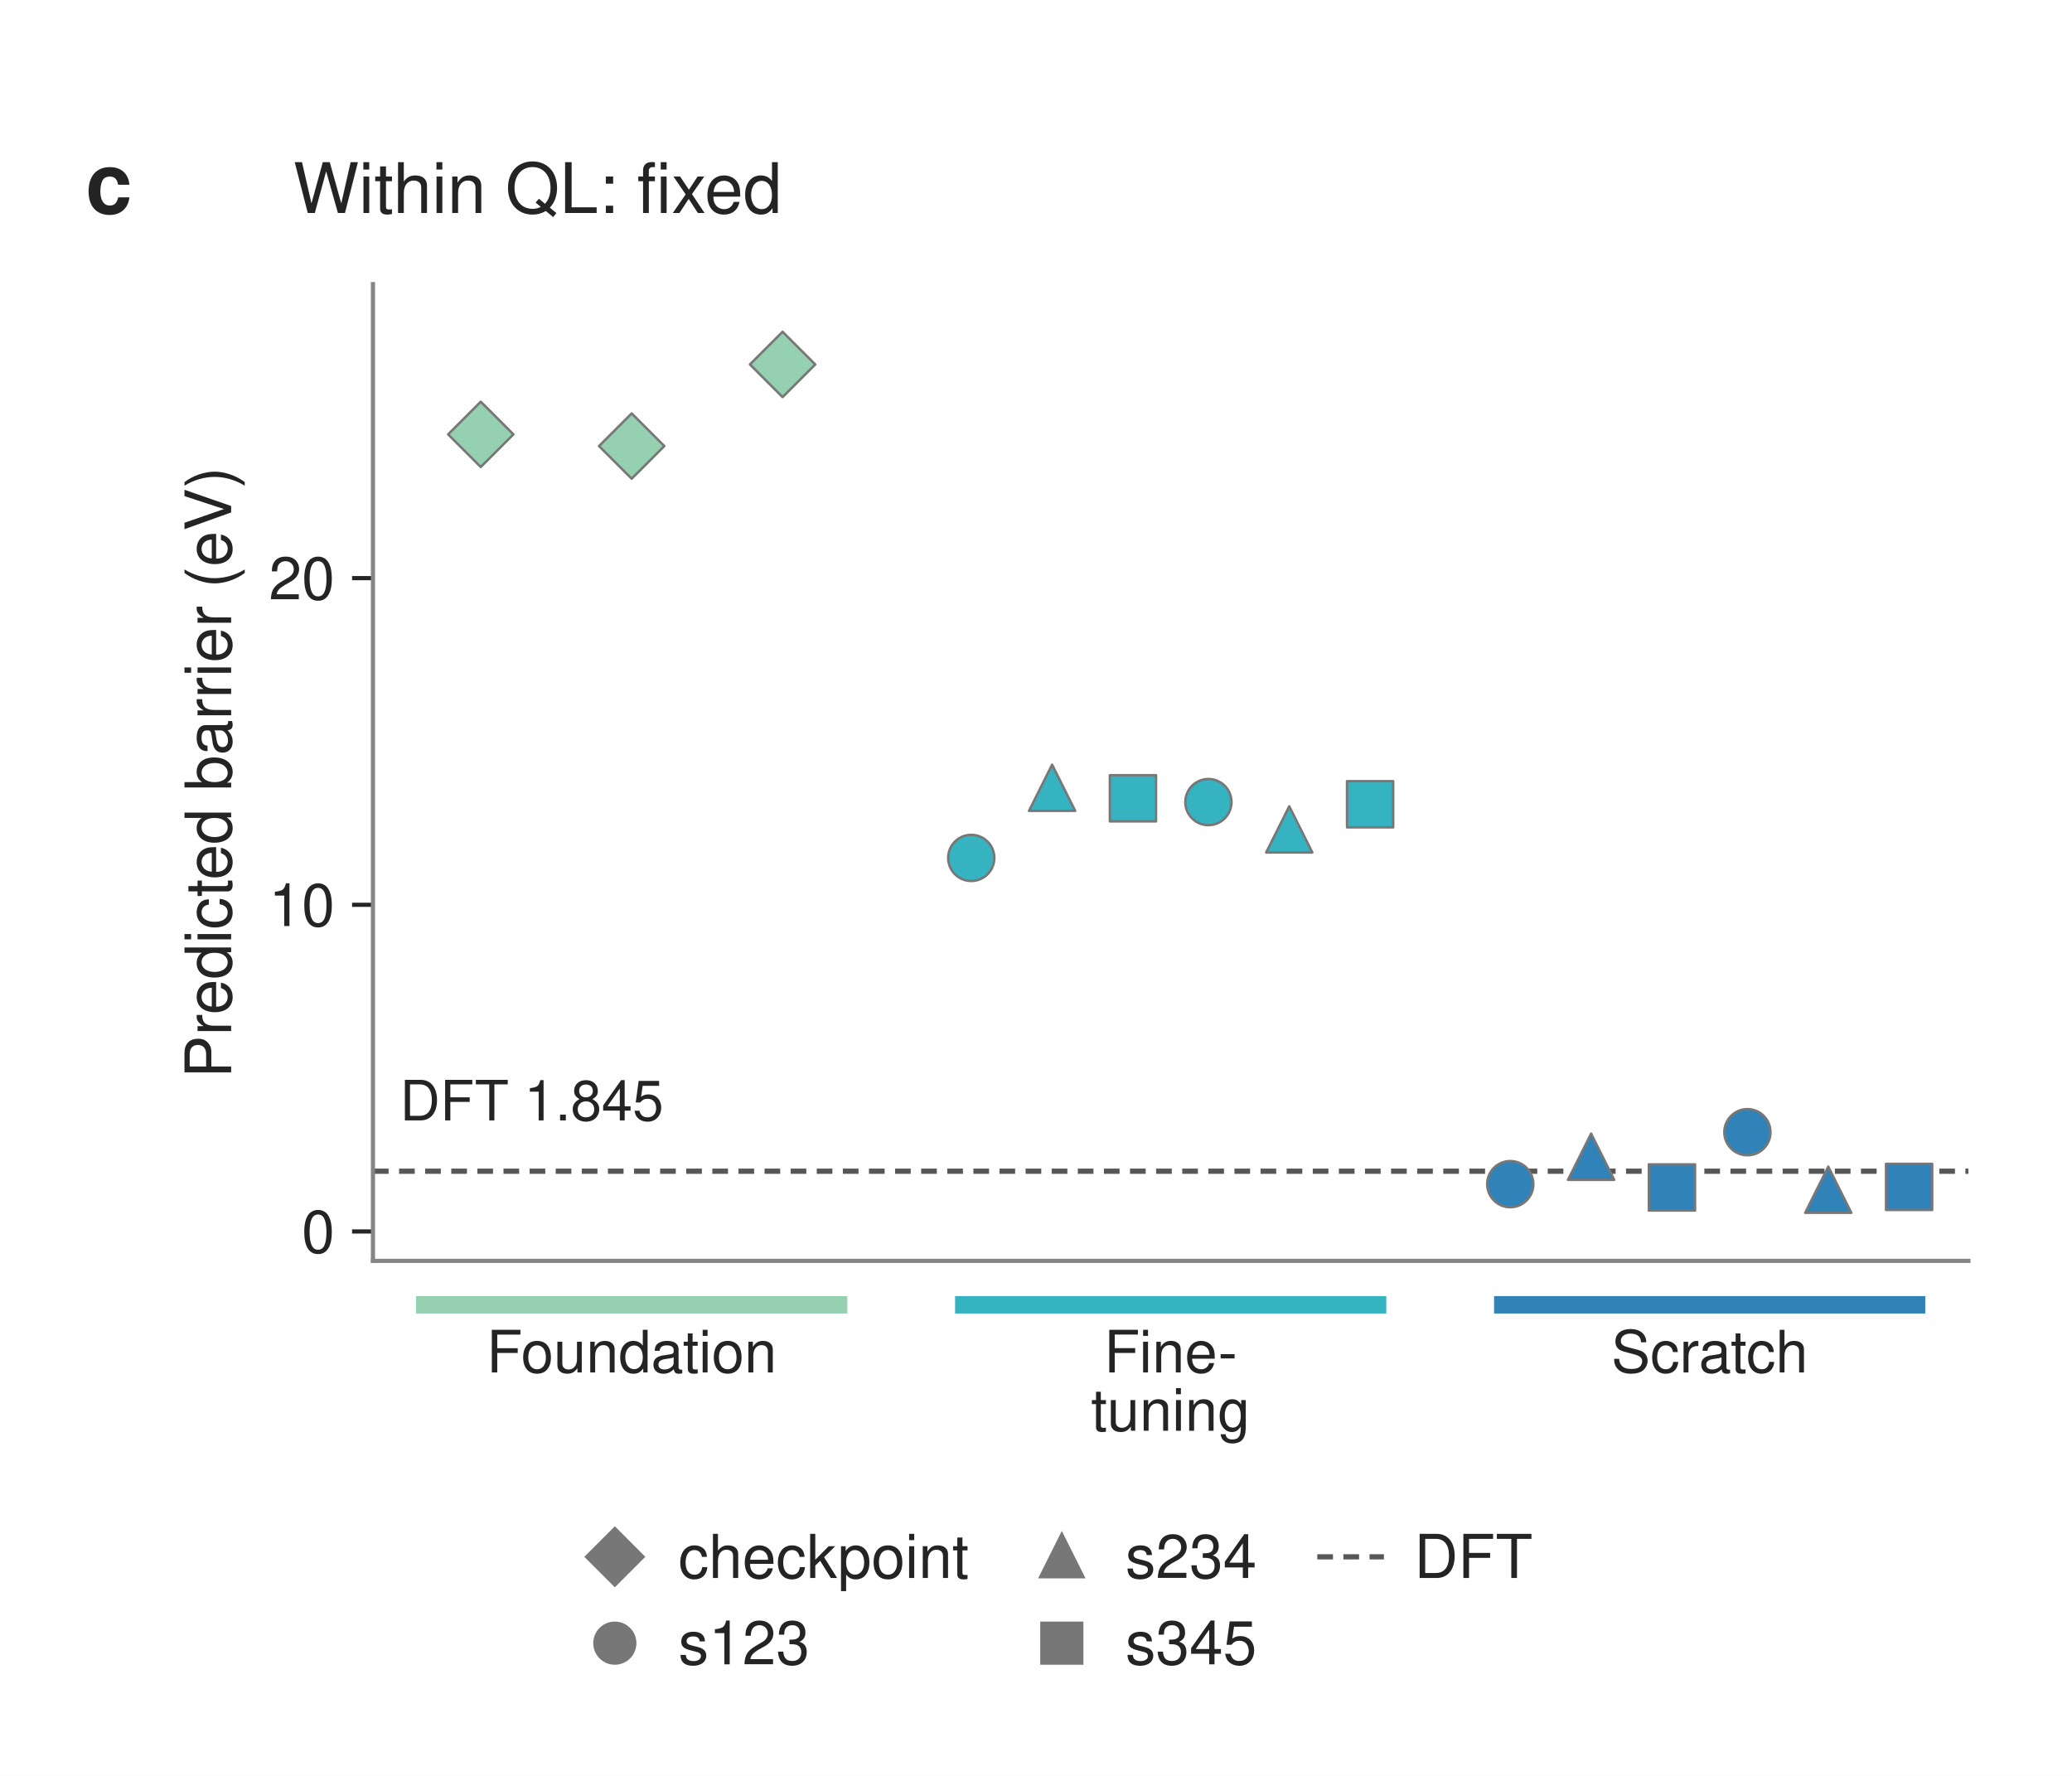
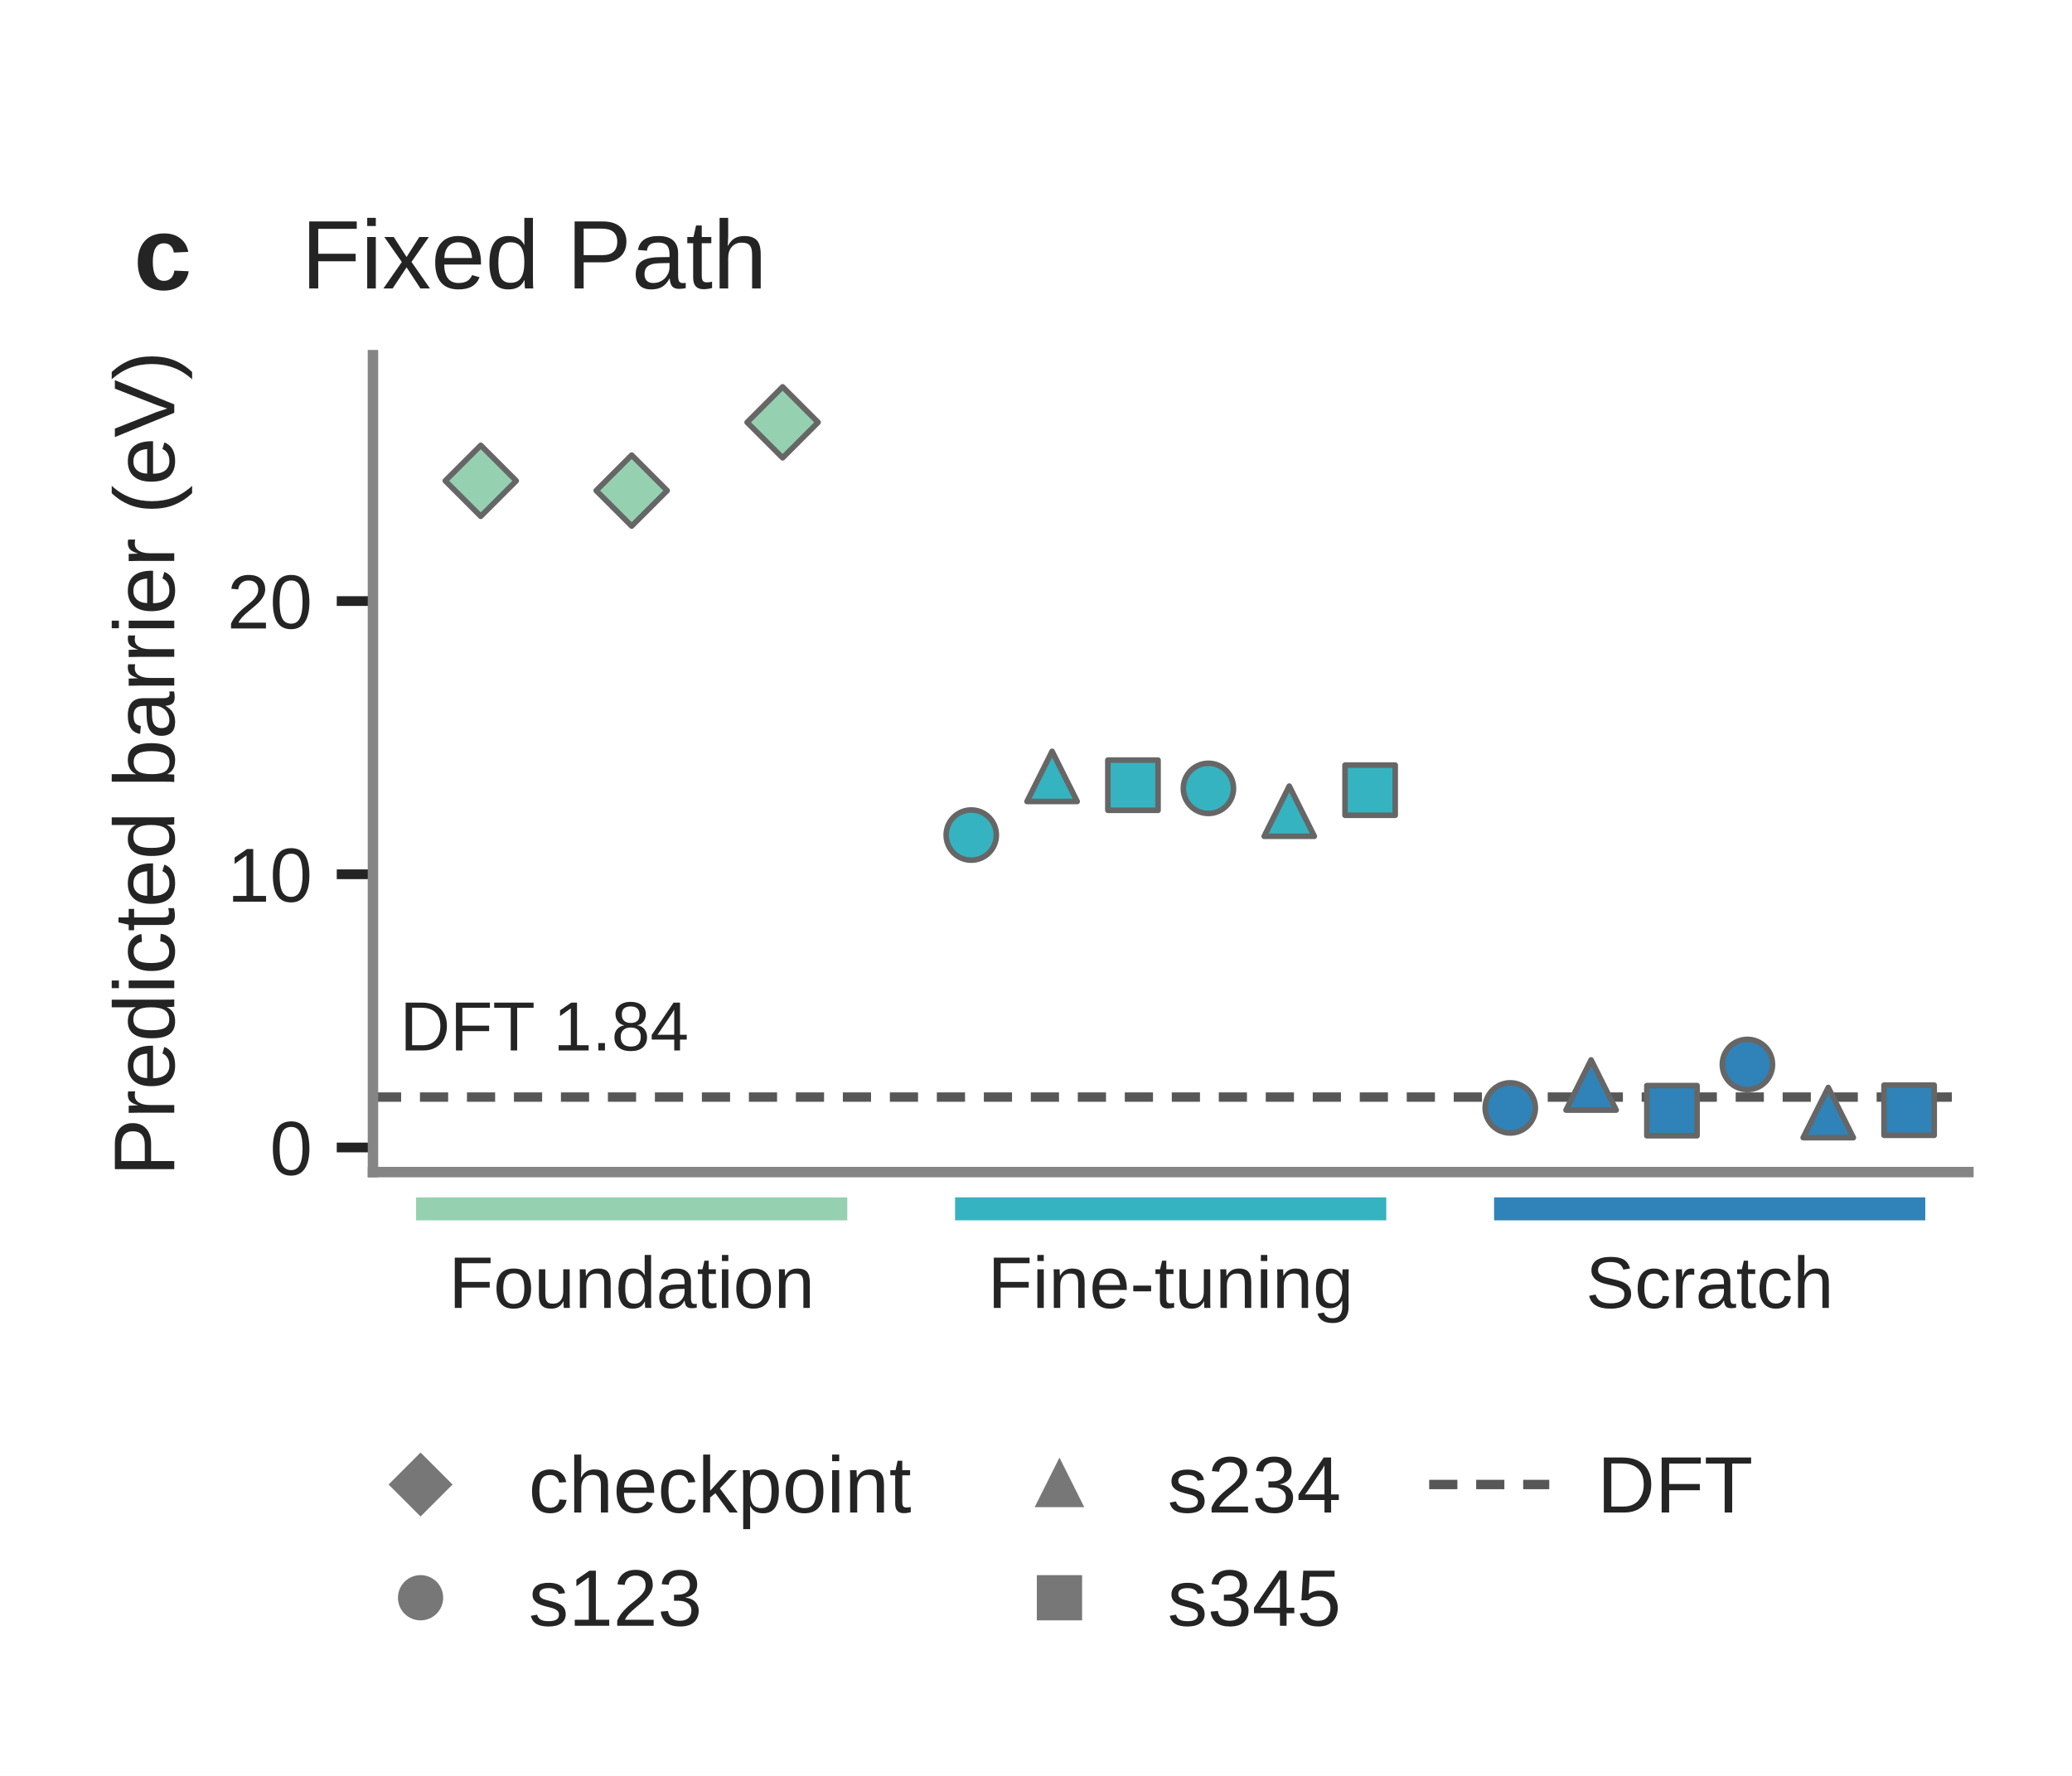
<svg xmlns="http://www.w3.org/2000/svg" xmlns:xlink="http://www.w3.org/1999/xlink" width="297.638pt" height="255.118pt" viewBox="0 0 297.638 255.118" version="1.1">
  <defs>
    <style type="text/css">*{stroke-linejoin: round; stroke-linecap: butt}</style>
  </defs>
  <g id="figure_1">
    <g id="patch_1">
      <path d="M 0 255.118  L 297.638 255.118  L 297.638 0  L 0 0  z " style="fill: #ffffff" />
    </g>
    <g id="axes_1">
      <g id="patch_2">
-         <path d="M 53.575 181.134  L 282.756 181.134  L 282.756 40.819  L 53.575 40.819  z " style="fill: #ffffff" />
+         <path d="M 53.575 168.378  L 282.756 168.378  L 282.756 51.024  L 53.575 51.024  z " style="fill: #ffffff" />
      </g>
      <g id="line2d_1">
-         <path d="M 53.575 168.253  L 282.756 168.253  " clip-path="url(#p133db8ae9e)" style="fill: none; stroke-dasharray: 2.25,1.5; stroke-dashoffset: 0; stroke: #575757; stroke-width: 0.75" />
+         <path d="M 53.575 157.605  L 282.756 157.605  " clip-path="url(#p11d191789d)" style="fill: none; stroke-dasharray: 4.05,2.7; stroke-dashoffset: 0; stroke: #575757; stroke-width: 1.35" />
      </g>
      <g id="matplotlib.axis_1">
        <g id="xtick_1">
          <g id="line2d_2" />
          <g id="text_1">
-             <text style="fill: #242424; font: 8.4px 'Helvetica'; text-anchor: middle" x="90.739" y="197.16" transform="rotate(-0 90.73931 197.1595)">Foundation</text>
+             <text style="fill: #242424; font: 10.5px 'Arial'; text-anchor: middle" x="90.739" y="187.894" transform="rotate(-0 90.73931 187.8937)">Foundation</text>
          </g>
        </g>
        <g id="xtick_2">
          <g id="line2d_3" />
          <g id="text_2">
-             <text style="fill: #242424; font: 8.4px 'Helvetica'" transform="translate(158.5972 197.1595)">Fine-</text>
-             <text style="fill: #242424; font: 8.4px 'Helvetica'" transform="translate(156.723 205.5387)">tuning</text>
+             <text style="fill: #242424; font: 10.5px 'Arial'; text-anchor: middle" x="168.165" y="187.894" transform="rotate(-0 168.1654 187.8937)">Fine-tuning</text>
          </g>
        </g>
        <g id="xtick_3">
          <g id="line2d_4" />
          <g id="text_3">
-             <text style="fill: #242424; font: 8.4px 'Helvetica'; text-anchor: middle" x="245.591" y="197.16" transform="rotate(-0 245.5914 197.1595)">Scratch</text>
+             <text style="fill: #242424; font: 10.5px 'Arial'; text-anchor: middle" x="245.591" y="187.894" transform="rotate(-0 245.5914 187.8937)">Scratch</text>
          </g>
        </g>
      </g>
      <g id="matplotlib.axis_2">
        <g id="ytick_1">
          <g id="line2d_5">
            <defs>
-               <path id="m67b87a54c6" d="M 0 0  L -3 0  " style="stroke: #242424; stroke-width: 0.6" />
+               <path id="mec36cdccc8" d="M 0 0  L -5.2 0  " style="stroke: #242424; stroke-width: 1.4" />
            </defs>
            <g>
-               <use xlink:href="#m67b87a54c6" x="53.575" y="176.91" style="fill: #242424; stroke: #242424; stroke-width: 0.6" />
+               <use xlink:href="#mec36cdccc8" x="53.575" y="164.846" style="fill: #242424; stroke: #242424; stroke-width: 1.4" />
            </g>
          </g>
          <g id="text_4">
-             <text style="fill: #242424; font: 8.5px 'Helvetica'; text-anchor: end" x="48.075" y="179.959" transform="rotate(-0 48.0748 179.959)">0</text>
+             <text style="fill: #242424; font: 11px 'Arial'; text-anchor: end" x="44.875" y="168.782" transform="rotate(-0 44.8748 168.7823)">0</text>
          </g>
        </g>
        <g id="ytick_2">
          <g id="line2d_6">
            <g>
-               <use xlink:href="#m67b87a54c6" x="53.575" y="129.982" style="fill: #242424; stroke: #242424; stroke-width: 0.6" />
+               <use xlink:href="#mec36cdccc8" x="53.575" y="125.597" style="fill: #242424; stroke: #242424; stroke-width: 1.4" />
            </g>
          </g>
          <g id="text_5">
-             <text style="fill: #242424; font: 8.5px 'Helvetica'; text-anchor: end" x="48.075" y="133.031" transform="rotate(-0 48.0748 133.031)">10</text>
+             <text style="fill: #242424; font: 11px 'Arial'; text-anchor: end" x="44.875" y="129.533" transform="rotate(-0 44.8748 129.5334)">10</text>
          </g>
        </g>
        <g id="ytick_3">
          <g id="line2d_7">
            <g>
-               <use xlink:href="#m67b87a54c6" x="53.575" y="83.054" style="fill: #242424; stroke: #242424; stroke-width: 0.6" />
+               <use xlink:href="#mec36cdccc8" x="53.575" y="86.348" style="fill: #242424; stroke: #242424; stroke-width: 1.4" />
            </g>
          </g>
          <g id="text_6">
-             <text style="fill: #242424; font: 8.5px 'Helvetica'; text-anchor: end" x="48.075" y="86.103" transform="rotate(-0 48.0748 86.10288)">20</text>
+             <text style="fill: #242424; font: 11px 'Arial'; text-anchor: end" x="44.875" y="90.284" transform="rotate(-0 44.8748 90.28446)">20</text>
          </g>
        </g>
        <g id="text_7">
-           <text style="fill: #242424; font: 9.2px 'Helvetica'; text-anchor: middle" x="33.204" y="110.976" transform="rotate(-90 33.20358 110.9764)">Predicted barrier (eV)</text>
+           <text style="fill: #242424; font: 12.4px 'Arial'; text-anchor: middle" x="25.031" y="109.701" transform="rotate(-90 25.03093 109.7008)">Predicted barrier (eV)</text>
        </g>
      </g>
      <g id="line2d_8">
-         <path d="M 59.769 187.448  L 121.71 187.448  " style="fill: none; stroke: #95d1b1; stroke-width: 2.5" />
+         <path d="M 59.769 173.659  L 121.71 173.659  " style="fill: none; stroke: #95d1b1; stroke-width: 3.3" />
      </g>
      <g id="line2d_9">
-         <path d="M 137.195 187.448  L 199.136 187.448  " style="fill: none; stroke: #36b3c0; stroke-width: 2.5" />
+         <path d="M 137.195 173.659  L 199.136 173.659  " style="fill: none; stroke: #36b3c0; stroke-width: 3.3" />
      </g>
      <g id="line2d_10">
-         <path d="M 214.621 187.448  L 276.562 187.448  " style="fill: none; stroke: #2f83b8; stroke-width: 2.5" />
+         <path d="M 214.621 173.659  L 276.562 173.659  " style="fill: none; stroke: #2f83b8; stroke-width: 3.3" />
      </g>
      <g id="patch_3">
-         <path d="M 53.575 181.134  L 53.575 40.819  " style="fill: none; stroke: #858585; stroke-width: 0.6; stroke-linejoin: miter; stroke-linecap: square" />
+         <path d="M 53.575 168.378  L 53.575 51.024  " style="fill: none; stroke: #858585; stroke-width: 1.5; stroke-linejoin: miter; stroke-linecap: square" />
      </g>
      <g id="patch_4">
-         <path d="M 53.575 181.134  L 282.756 181.134  " style="fill: none; stroke: #858585; stroke-width: 0.6; stroke-linejoin: miter; stroke-linecap: square" />
+         <path d="M 53.575 168.378  L 282.756 168.378  " style="fill: none; stroke: #858585; stroke-width: 1.5; stroke-linejoin: miter; stroke-linecap: square" />
      </g>
      <g id="text_8">
-         <text style="fill: #242424; font: 700 12px 'Helvetica'; text-anchor: start" x="12.322" y="30.6" transform="rotate(-0 12.32221 30.60033)">c</text>
+         <text style="fill: #242424; font: 700 15px 'Arial'; text-anchor: start" x="19.198" y="41.609" transform="rotate(-0 19.19764 41.60898)">c</text>
      </g>
      <g id="text_9">
-         <text style="fill: #242424; font: 10px 'Helvetica'; text-anchor: start" x="42.116" y="30.596" transform="rotate(-0 42.11575 30.59625)">Within QL: fixed</text>
+         <text style="fill: #242424; font: 14px 'Arial'; text-anchor: start" x="43.262" y="41.435" transform="rotate(-0 43.26165 41.43457)">Fixed Path</text>
      </g>
      <g id="text_10">
        <g id="patch_5">
-           <path d="M 57.046 163.021  L 95.636 163.021  L 95.636 154.815  L 57.046 154.815  z " style="fill: #ffffff" />
-         </g>
-         <text style="fill: #242424; font: 8px 'Helvetica'; text-anchor: start" x="57.446" y="160.954" transform="rotate(-0 57.44611 160.9537)">DFT 1.845</text>
+           <path d="M 56.946 153.395  L 99.448 153.395  L 99.448 143.249  L 56.946 143.249  z " style="fill: #ffffff" />
+         </g>
+         <text style="fill: #242424; font: 10px 'Arial'; text-anchor: start" x="57.446" y="150.907" transform="rotate(-0 57.44611 150.9071)">DFT 1.84</text>
      </g>
      <g id="PathCollection_1">
        <defs>
-           <path id="m0fa06f5d93" d="M -0 4.69  L 4.69 0  L 0 -4.69  L -4.69 -0  z " style="stroke: #777777; stroke-width: 0.35" />
-         </defs>
-         <g>
-           <use xlink:href="#m0fa06f5d93" x="69.06" y="62.4" style="fill: #95d1b1; stroke: #777777; stroke-width: 0.35" />
+           <path id="m6fb30b87c0" d="M -0 5.099  L 5.099 0  L 0 -5.099  L -5.099 -0  z " style="stroke: #666666; stroke-width: 0.8" />
+         </defs>
+         <g>
+           <use xlink:href="#m6fb30b87c0" x="69.06" y="69.073" style="fill: #95d1b1; stroke: #666666; stroke-width: 0.8" />
        </g>
      </g>
      <g id="PathCollection_2">
        <g>
-           <use xlink:href="#m0fa06f5d93" x="90.739" y="64.08" style="fill: #95d1b1; stroke: #777777; stroke-width: 0.35" />
+           <use xlink:href="#m6fb30b87c0" x="90.739" y="70.478" style="fill: #95d1b1; stroke: #666666; stroke-width: 0.8" />
        </g>
      </g>
      <g id="PathCollection_3">
        <g>
-           <use xlink:href="#m0fa06f5d93" x="112.419" y="52.354" style="fill: #95d1b1; stroke: #777777; stroke-width: 0.35" />
+           <use xlink:href="#m6fb30b87c0" x="112.419" y="60.671" style="fill: #95d1b1; stroke: #666666; stroke-width: 0.8" />
        </g>
      </g>
      <g id="PathCollection_4">
        <defs>
-           <path id="mac59fa6c3f" d="M 0 3.317  C 0.88 3.317 1.723 2.967 2.345 2.345  C 2.967 1.723 3.317 0.88 3.317 0  C 3.317 -0.88 2.967 -1.723 2.345 -2.345  C 1.723 -2.967 0.88 -3.317 0 -3.317  C -0.88 -3.317 -1.723 -2.967 -2.345 -2.345  C -2.967 -1.723 -3.317 -0.88 -3.317 0  C -3.317 0.88 -2.967 1.723 -2.345 2.345  C -1.723 2.967 -0.88 3.317 0 3.317  z " style="stroke: #777777; stroke-width: 0.35" />
-         </defs>
-         <g>
-           <use xlink:href="#mac59fa6c3f" x="139.518" y="123.245" style="fill: #36b3c0; stroke: #777777; stroke-width: 0.35" />
+           <path id="m02fe78630b" d="M 0 3.606  C 0.956 3.606 1.873 3.226 2.55 2.55  C 3.226 1.873 3.606 0.956 3.606 0  C 3.606 -0.956 3.226 -1.873 2.55 -2.55  C 1.873 -3.226 0.956 -3.606 0 -3.606  C -0.956 -3.606 -1.873 -3.226 -2.55 -2.55  C -3.226 -1.873 -3.606 -0.956 -3.606 0  C -3.606 0.956 -3.226 1.873 -2.55 2.55  C -1.873 3.226 -0.956 3.606 0 3.606  z " style="stroke: #666666; stroke-width: 0.8" />
+         </defs>
+         <g>
+           <use xlink:href="#m02fe78630b" x="139.518" y="119.962" style="fill: #36b3c0; stroke: #666666; stroke-width: 0.8" />
        </g>
      </g>
      <g id="PathCollection_5">
        <defs>
-           <path id="m2f4bbbc0ef" d="M 0 -3.317  L -3.317 3.317  L 3.317 3.317  z " style="stroke: #777777; stroke-width: 0.35" />
-         </defs>
-         <g>
-           <use xlink:href="#m2f4bbbc0ef" x="151.132" y="113.168" style="fill: #36b3c0; stroke: #777777; stroke-width: 0.35" />
+           <path id="ma79fc2f777" d="M 0 -3.606  L -3.606 3.606  L 3.606 3.606  z " style="stroke: #666666; stroke-width: 0.8" />
+         </defs>
+         <g>
+           <use xlink:href="#ma79fc2f777" x="151.132" y="111.534" style="fill: #36b3c0; stroke: #666666; stroke-width: 0.8" />
        </g>
      </g>
      <g id="PathCollection_6">
        <defs>
-           <path id="mcbc8d977b3" d="M -3.317 3.317  L 3.317 3.317  L 3.317 -3.317  L -3.317 -3.317  z " style="stroke: #777777; stroke-width: 0.35" />
-         </defs>
-         <g>
-           <use xlink:href="#mcbc8d977b3" x="162.746" y="114.682" style="fill: #36b3c0; stroke: #777777; stroke-width: 0.35" />
+           <path id="mcfe5a7dfda" d="M -3.606 3.606  L 3.606 3.606  L 3.606 -3.606  L -3.606 -3.606  z " style="stroke: #666666; stroke-width: 0.8" />
+         </defs>
+         <g>
+           <use xlink:href="#mcfe5a7dfda" x="162.746" y="112.8" style="fill: #36b3c0; stroke: #666666; stroke-width: 0.8" />
        </g>
      </g>
      <g id="PathCollection_7">
        <g>
-           <use xlink:href="#mac59fa6c3f" x="173.585" y="115.225" style="fill: #36b3c0; stroke: #777777; stroke-width: 0.35" />
+           <use xlink:href="#m02fe78630b" x="173.585" y="113.254" style="fill: #36b3c0; stroke: #666666; stroke-width: 0.8" />
        </g>
      </g>
      <g id="PathCollection_8">
        <g>
-           <use xlink:href="#m2f4bbbc0ef" x="185.199" y="119.148" style="fill: #36b3c0; stroke: #777777; stroke-width: 0.35" />
+           <use xlink:href="#ma79fc2f777" x="185.199" y="116.535" style="fill: #36b3c0; stroke: #666666; stroke-width: 0.8" />
        </g>
      </g>
      <g id="PathCollection_9">
        <g>
-           <use xlink:href="#mcbc8d977b3" x="196.813" y="115.538" style="fill: #36b3c0; stroke: #777777; stroke-width: 0.35" />
+           <use xlink:href="#mcfe5a7dfda" x="196.813" y="113.516" style="fill: #36b3c0; stroke: #666666; stroke-width: 0.8" />
        </g>
      </g>
      <g id="PathCollection_10">
        <defs>
-           <path id="md08b00750a" d="M 0 3.317  C 0.88 3.317 1.723 2.967 2.345 2.345  C 2.967 1.723 3.317 0.88 3.317 0  C 3.317 -0.88 2.967 -1.723 2.345 -2.345  C 1.723 -2.967 0.88 -3.317 0 -3.317  C -0.88 -3.317 -1.723 -2.967 -2.345 -2.345  C -2.967 -1.723 -3.317 -0.88 -3.317 0  C -3.317 0.88 -2.967 1.723 -2.345 2.345  C -1.723 2.967 -0.88 3.317 0 3.317  z " style="stroke: #777777; stroke-width: 0.35" />
-         </defs>
-         <g>
-           <use xlink:href="#md08b00750a" x="216.944" y="170.111" style="fill: #2f83b8; stroke: #777777; stroke-width: 0.35" />
+           <path id="mcb3d5ab651" d="M 0 3.606  C 0.956 3.606 1.873 3.226 2.55 2.55  C 3.226 1.873 3.606 0.956 3.606 0  C 3.606 -0.956 3.226 -1.873 2.55 -2.55  C 1.873 -3.226 0.956 -3.606 0 -3.606  C -0.956 -3.606 -1.873 -3.226 -2.55 -2.55  C -3.226 -1.873 -3.606 -0.956 -3.606 0  C -3.606 0.956 -3.226 1.873 -2.55 2.55  C -1.873 3.226 -0.956 3.606 0 3.606  z " style="stroke: #666666; stroke-width: 0.8" />
+         </defs>
+         <g>
+           <use xlink:href="#mcb3d5ab651" x="216.944" y="159.159" style="fill: #2f83b8; stroke: #666666; stroke-width: 0.8" />
        </g>
      </g>
      <g id="PathCollection_11">
        <defs>
-           <path id="m01e298e106" d="M 0 -3.317  L -3.317 3.317  L 3.317 3.317  z " style="stroke: #777777; stroke-width: 0.35" />
-         </defs>
-         <g>
-           <use xlink:href="#m01e298e106" x="228.558" y="166.174" style="fill: #2f83b8; stroke: #777777; stroke-width: 0.35" />
+           <path id="m894a665afd" d="M 0 -3.606  L -3.606 3.606  L 3.606 3.606  z " style="stroke: #666666; stroke-width: 0.8" />
+         </defs>
+         <g>
+           <use xlink:href="#m894a665afd" x="228.558" y="155.866" style="fill: #2f83b8; stroke: #666666; stroke-width: 0.8" />
        </g>
      </g>
      <g id="PathCollection_12">
        <defs>
-           <path id="m1044d38612" d="M -3.317 3.317  L 3.317 3.317  L 3.317 -3.317  L -3.317 -3.317  z " style="stroke: #777777; stroke-width: 0.35" />
-         </defs>
-         <g>
-           <use xlink:href="#m1044d38612" x="240.172" y="170.586" style="fill: #2f83b8; stroke: #777777; stroke-width: 0.35" />
+           <path id="m2729dabf88" d="M -3.606 3.606  L 3.606 3.606  L 3.606 -3.606  L -3.606 -3.606  z " style="stroke: #666666; stroke-width: 0.8" />
+         </defs>
+         <g>
+           <use xlink:href="#m2729dabf88" x="240.172" y="159.556" style="fill: #2f83b8; stroke: #666666; stroke-width: 0.8" />
        </g>
      </g>
      <g id="PathCollection_13">
        <g>
-           <use xlink:href="#md08b00750a" x="251.011" y="162.647" style="fill: #2f83b8; stroke: #777777; stroke-width: 0.35" />
+           <use xlink:href="#mcb3d5ab651" x="251.011" y="152.916" style="fill: #2f83b8; stroke: #666666; stroke-width: 0.8" />
        </g>
      </g>
      <g id="PathCollection_14">
        <g>
-           <use xlink:href="#m01e298e106" x="262.625" y="170.91" style="fill: #2f83b8; stroke: #777777; stroke-width: 0.35" />
+           <use xlink:href="#m894a665afd" x="262.625" y="159.827" style="fill: #2f83b8; stroke: #666666; stroke-width: 0.8" />
        </g>
      </g>
      <g id="PathCollection_15">
        <g>
-           <use xlink:href="#m1044d38612" x="274.239" y="170.507" style="fill: #2f83b8; stroke: #777777; stroke-width: 0.35" />
+           <use xlink:href="#m2729dabf88" x="274.239" y="159.49" style="fill: #2f83b8; stroke: #666666; stroke-width: 0.8" />
        </g>
      </g>
    </g>
    <g id="legend_1">
      <g id="line2d_11">
        <defs>
-           <path id="meb9d8cb75a" d="M -0 3.677  L 3.677 0  L 0 -3.677  L -3.677 -0  z " style="stroke: #777777; stroke-linejoin: miter" />
-         </defs>
-         <g>
-           <use xlink:href="#meb9d8cb75a" x="88.318" y="223.647" style="fill: #777777; stroke: #777777; stroke-linejoin: miter" />
+           <path id="m0c971f9fb4" d="M -0 3.889  L 3.889 0  L 0 -3.889  L -3.889 -0  z " style="stroke: #777777; stroke-linejoin: miter" />
+         </defs>
+         <g>
+           <use xlink:href="#m0c971f9fb4" x="60.413" y="213.261" style="fill: #777777; stroke: #777777; stroke-linejoin: miter" />
        </g>
      </g>
      <g id="text_11">
-         <text style="fill: #242424; font: 8.7px 'Helvetica'; text-anchor: start" x="97.453" y="226.692" transform="rotate(-0 97.4529 226.6925)">checkpoint</text>
+         <text style="fill: #242424; font: 11.5px 'Arial'; text-anchor: start" x="75.938" y="217.286" transform="rotate(-0 75.9384 217.2862)">checkpoint</text>
      </g>
      <g id="line2d_12">
        <defs>
-           <path id="mf7aa147d5f" d="M 0 2.6  C 0.69 2.6 1.351 2.326 1.838 1.838  C 2.326 1.351 2.6 0.69 2.6 0  C 2.6 -0.69 2.326 -1.351 1.838 -1.838  C 1.351 -2.326 0.69 -2.6 0 -2.6  C -0.69 -2.6 -1.351 -2.326 -1.838 -1.838  C -2.326 -1.351 -2.6 -0.69 -2.6 0  C -2.6 0.69 -2.326 1.351 -1.838 1.838  C -1.351 2.326 -0.69 2.6 0 2.6  z " style="stroke: #777777" />
-         </defs>
-         <g>
-           <use xlink:href="#mf7aa147d5f" x="88.318" y="236.052" style="fill: #777777; stroke: #777777" />
+           <path id="mf8cecd556c" d="M 0 2.75  C 0.729 2.75 1.429 2.46 1.945 1.945  C 2.46 1.429 2.75 0.729 2.75 0  C 2.75 -0.729 2.46 -1.429 1.945 -1.945  C 1.429 -2.46 0.729 -2.75 0 -2.75  C -0.729 -2.75 -1.429 -2.46 -1.945 -1.945  C -2.46 -1.429 -2.75 -0.729 -2.75 0  C -2.75 0.729 -2.46 1.429 -1.945 1.945  C -1.429 2.46 -0.729 2.75 0 2.75  z " style="stroke: #777777" />
+         </defs>
+         <g>
+           <use xlink:href="#mf8cecd556c" x="60.413" y="229.528" style="fill: #777777; stroke: #777777" />
        </g>
      </g>
      <g id="text_12">
-         <text style="fill: #242424; font: 8.7px 'Helvetica'; text-anchor: start" x="97.453" y="239.097" transform="rotate(-0 97.4529 239.0968)">s123</text>
+         <text style="fill: #242424; font: 11.5px 'Arial'; text-anchor: start" x="75.938" y="233.553" transform="rotate(-0 75.9384 233.5534)">s123</text>
      </g>
      <g id="line2d_13">
        <defs>
-           <path id="m7ab427e899" d="M 0 -2.6  L -2.6 2.6  L 2.6 2.6  z " style="stroke: #777777; stroke-linejoin: miter" />
-         </defs>
-         <g>
-           <use xlink:href="#m7ab427e899" x="152.528" y="223.647" style="fill: #777777; stroke: #777777; stroke-linejoin: miter" />
+           <path id="mdcbba2502f" d="M 0 -2.75  L -2.75 2.75  L 2.75 2.75  z " style="stroke: #777777; stroke-linejoin: miter" />
+         </defs>
+         <g>
+           <use xlink:href="#mdcbba2502f" x="152.189" y="213.261" style="fill: #777777; stroke: #777777; stroke-linejoin: miter" />
        </g>
      </g>
      <g id="text_13">
-         <text style="fill: #242424; font: 8.7px 'Helvetica'; text-anchor: start" x="161.663" y="226.692" transform="rotate(-0 161.663 226.6925)">s234</text>
+         <text style="fill: #242424; font: 11.5px 'Arial'; text-anchor: start" x="167.714" y="217.286" transform="rotate(-0 167.7138 217.2862)">s234</text>
      </g>
      <g id="line2d_14">
        <defs>
-           <path id="m62a8abf71f" d="M -2.6 2.6  L 2.6 2.6  L 2.6 -2.6  L -2.6 -2.6  z " style="stroke: #777777; stroke-linejoin: miter" />
-         </defs>
-         <g>
-           <use xlink:href="#m62a8abf71f" x="152.528" y="236.052" style="fill: #777777; stroke: #777777; stroke-linejoin: miter" />
+           <path id="m7226c810ca" d="M -2.75 2.75  L 2.75 2.75  L 2.75 -2.75  L -2.75 -2.75  z " style="stroke: #777777; stroke-linejoin: miter" />
+         </defs>
+         <g>
+           <use xlink:href="#m7226c810ca" x="152.189" y="229.528" style="fill: #777777; stroke: #777777; stroke-linejoin: miter" />
        </g>
      </g>
      <g id="text_14">
-         <text style="fill: #242424; font: 8.7px 'Helvetica'; text-anchor: start" x="161.663" y="239.097" transform="rotate(-0 161.663 239.0968)">s345</text>
+         <text style="fill: #242424; font: 11.5px 'Arial'; text-anchor: start" x="167.714" y="233.553" transform="rotate(-0 167.7138 233.5534)">s345</text>
      </g>
      <g id="line2d_15">
-         <path d="M 189.227 223.647  L 194.012 223.647  L 198.797 223.647  " style="fill: none; stroke-dasharray: 2.25,1.5; stroke-dashoffset: 0; stroke: #575757; stroke-width: 0.75" />
+         <path d="M 205.299 213.261  L 213.924 213.261  L 222.549 213.261  " style="fill: none; stroke-dasharray: 4.05,2.7; stroke-dashoffset: 0; stroke: #575757; stroke-width: 1.35" />
      </g>
      <g id="text_15">
-         <text style="fill: #242424; font: 8.7px 'Helvetica'; text-anchor: start" x="203.147" y="226.692" transform="rotate(-0 203.147 226.6925)">DFT</text>
+         <text style="fill: #242424; font: 11.5px 'Arial'; text-anchor: start" x="229.449" y="217.286" transform="rotate(-0 229.449 217.2862)">DFT</text>
      </g>
    </g>
  </g>
  <defs>
-     <clipPath id="p133db8ae9e">
-       <rect x="53.575" y="40.819" width="229.181" height="140.315" />
+     <clipPath id="p11d191789d">
+       <rect x="53.575" y="51.024" width="229.181" height="117.354" />
    </clipPath>
  </defs>
</svg>
